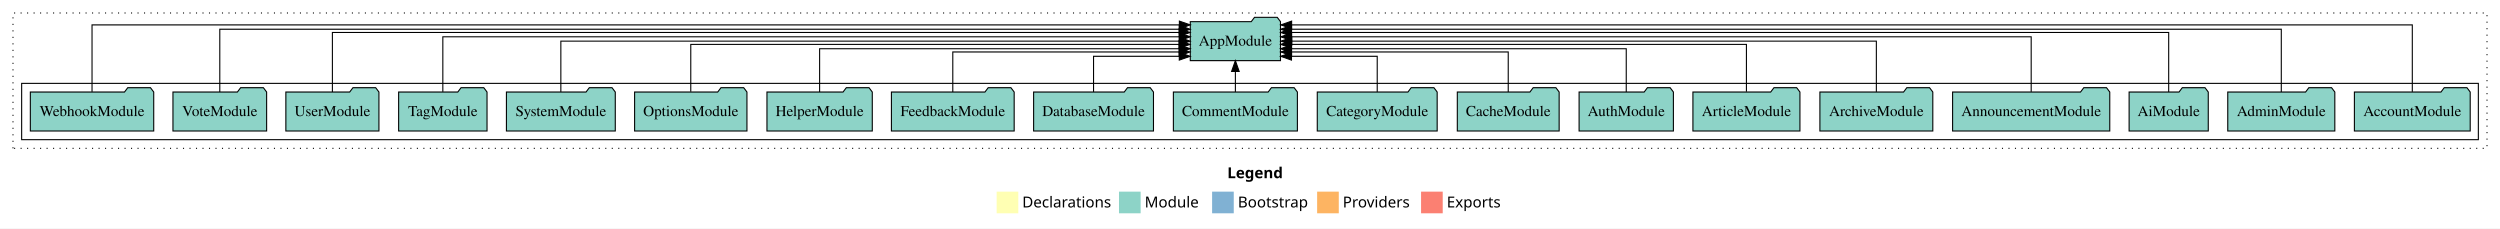
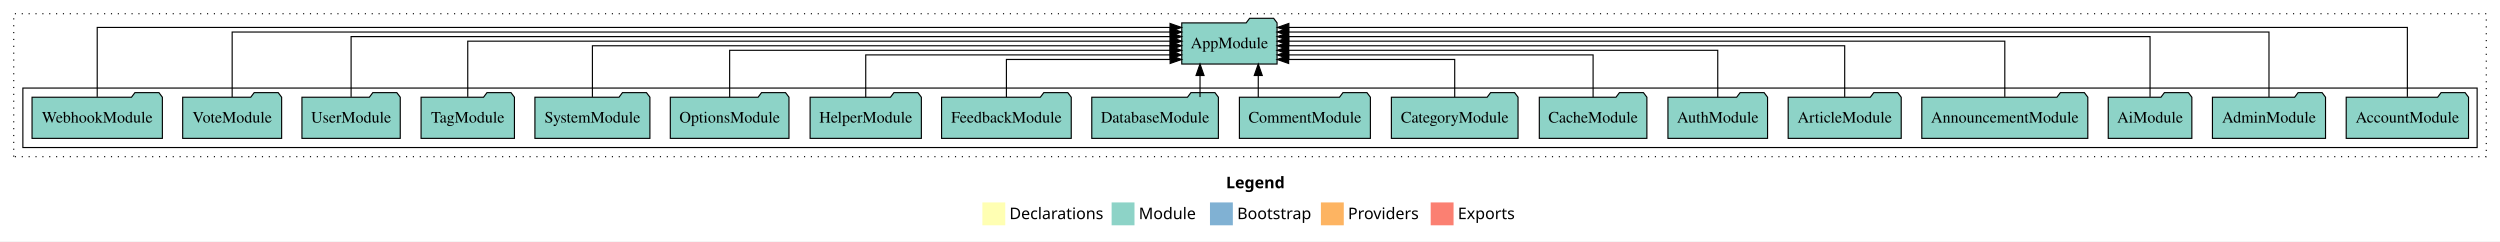
- <svg xmlns="http://www.w3.org/2000/svg" width="2309pt" height="211pt" viewBox="0.00 0.00 2309.00 211.00">
+ <svg xmlns="http://www.w3.org/2000/svg" width="2186pt" height="211pt" viewBox="0.00 0.00 2186.00 211.00">
  <g id="graph0" class="graph" transform="scale(1 1) rotate(0) translate(4 207)">
-     <polygon fill="white" stroke="transparent" points="-4,4 -4,-207 2305,-207 2305,4 -4,4" />
-     <text text-anchor="start" x="1129.51" y="-42.4" font-family="Times-12" font-weight="bold" font-size="14.00">Legend</text>
-     <polygon fill="#ffffb3" stroke="transparent" points="916.5,-10 916.5,-30 936.5,-30 936.5,-10 916.5,-10" />
-     <text text-anchor="start" x="940.13" y="-15.4" font-family="Times-12" font-size="14.00">  Declarations</text>
-     <polygon fill="#8dd3c7" stroke="transparent" points="1029.5,-10 1029.5,-30 1049.5,-30 1049.5,-10 1029.5,-10" />
-     <text text-anchor="start" x="1053.23" y="-15.4" font-family="Times-12" font-size="14.00">  Module</text>
-     <polygon fill="#80b1d3" stroke="transparent" points="1115.5,-10 1115.5,-30 1135.5,-30 1135.5,-10 1115.5,-10" />
-     <text text-anchor="start" x="1139.28" y="-15.4" font-family="Times-12" font-size="14.00">  Bootstrap</text>
-     <polygon fill="#fdb462" stroke="transparent" points="1212.5,-10 1212.5,-30 1232.5,-30 1232.5,-10 1212.5,-10" />
-     <text text-anchor="start" x="1236.17" y="-15.4" font-family="Times-12" font-size="14.00">  Providers</text>
-     <polygon fill="#fb8072" stroke="transparent" points="1308.5,-10 1308.5,-30 1328.5,-30 1328.5,-10 1308.5,-10" />
-     <text text-anchor="start" x="1332.23" y="-15.4" font-family="Times-12" font-size="14.00">  Exports</text>
+     <polygon fill="white" stroke="transparent" points="-4,4 -4,-207 2182,-207 2182,4 -4,4" />
+     <text text-anchor="start" x="1068.01" y="-42.4" font-family="Times-12" font-weight="bold" font-size="14.00">Legend</text>
+     <polygon fill="#ffffb3" stroke="transparent" points="855,-10 855,-30 875,-30 875,-10 855,-10" />
+     <text text-anchor="start" x="878.63" y="-15.4" font-family="Times-12" font-size="14.00">  Declarations</text>
+     <polygon fill="#8dd3c7" stroke="transparent" points="968,-10 968,-30 988,-30 988,-10 968,-10" />
+     <text text-anchor="start" x="991.73" y="-15.4" font-family="Times-12" font-size="14.00">  Module</text>
+     <polygon fill="#80b1d3" stroke="transparent" points="1054,-10 1054,-30 1074,-30 1074,-10 1054,-10" />
+     <text text-anchor="start" x="1077.78" y="-15.4" font-family="Times-12" font-size="14.00">  Bootstrap</text>
+     <polygon fill="#fdb462" stroke="transparent" points="1151,-10 1151,-30 1171,-30 1171,-10 1151,-10" />
+     <text text-anchor="start" x="1174.67" y="-15.4" font-family="Times-12" font-size="14.00">  Providers</text>
+     <polygon fill="#fb8072" stroke="transparent" points="1247,-10 1247,-30 1267,-30 1267,-10 1247,-10" />
+     <text text-anchor="start" x="1270.73" y="-15.4" font-family="Times-12" font-size="14.00">  Exports</text>
    <g id="clust1" class="cluster">
-       <polygon fill="none" stroke="black" stroke-dasharray="1,5" points="8,-70 8,-195 2293,-195 2293,-70 8,-70" />
+       <polygon fill="none" stroke="black" stroke-dasharray="1,5" points="8,-70 8,-195 2170,-195 2170,-70 8,-70" />
    </g>
    <g id="clust3" class="cluster">
-       <polygon fill="none" stroke="black" points="16,-78 16,-130 2285,-130 2285,-78 16,-78" />
+       <polygon fill="none" stroke="black" points="16,-78 16,-130 2162,-130 2162,-78 16,-78" />
    </g>
    <g id="node1" class="node">
-       <polygon fill="#8dd3c7" stroke="black" points="2277.48,-122 2274.48,-126 2253.48,-126 2250.48,-122 2170.52,-122 2170.52,-86 2277.48,-86 2277.48,-122" />
-       <text text-anchor="middle" x="2224" y="-99.8" font-family="Times,serif" font-size="14.00">AccountModule</text>
+       <polygon fill="#8dd3c7" stroke="black" points="2154.48,-122 2151.48,-126 2130.48,-126 2127.48,-122 2047.52,-122 2047.52,-86 2154.48,-86 2154.48,-122" />
+       <text text-anchor="middle" x="2101" y="-99.8" font-family="Times,serif" font-size="14.00">AccountModule</text>
    </g>
-     <g id="node20" class="node">
-       <polygon fill="#8dd3c7" stroke="black" points="1178.66,-187 1175.66,-191 1154.66,-191 1151.66,-187 1095.34,-187 1095.34,-151 1178.66,-151 1178.66,-187" />
-       <text text-anchor="middle" x="1137" y="-164.8" font-family="Times,serif" font-size="14.00">AppModule</text>
+     <g id="node19" class="node">
+       <polygon fill="#8dd3c7" stroke="black" points="1112.66,-187 1109.66,-191 1088.66,-191 1085.66,-187 1029.34,-187 1029.34,-151 1112.66,-151 1112.66,-187" />
+       <text text-anchor="middle" x="1071" y="-164.8" font-family="Times,serif" font-size="14.00">AppModule</text>
    </g>
    <g id="edge1" class="edge">
-       <path fill="none" stroke="black" d="M2224,-122.15C2224,-145.76 2224,-184 2224,-184 2224,-184 1188.95,-184 1188.95,-184" />
-       <polygon fill="black" stroke="black" points="1188.95,-180.5 1178.95,-184 1188.95,-187.5 1188.95,-180.5" />
+       <path fill="none" stroke="black" d="M2101,-122.32C2101,-145.66 2101,-183 2101,-183 2101,-183 1122.97,-183 1122.97,-183" />
+       <polygon fill="black" stroke="black" points="1122.97,-179.5 1112.97,-183 1122.97,-186.5 1122.97,-179.5" />
    </g>
    <g id="node2" class="node">
-       <polygon fill="#8dd3c7" stroke="black" points="2152.44,-122 2149.44,-126 2128.44,-126 2125.44,-122 2053.56,-122 2053.56,-86 2152.44,-86 2152.44,-122" />
-       <text text-anchor="middle" x="2103" y="-99.8" font-family="Times,serif" font-size="14.00">AdminModule</text>
+       <polygon fill="#8dd3c7" stroke="black" points="2029.44,-122 2026.44,-126 2005.44,-126 2002.44,-122 1930.56,-122 1930.56,-86 2029.44,-86 2029.44,-122" />
+       <text text-anchor="middle" x="1980" y="-99.8" font-family="Times,serif" font-size="14.00">AdminModule</text>
    </g>
    <g id="edge2" class="edge">
-       <path fill="none" stroke="black" d="M2103,-122.01C2103,-144.49 2103,-180 2103,-180 2103,-180 1188.82,-180 1188.82,-180" />
-       <polygon fill="black" stroke="black" points="1188.82,-176.5 1178.82,-180 1188.82,-183.5 1188.82,-176.5" />
+       <path fill="none" stroke="black" d="M1980,-122.16C1980,-144.35 1980,-179 1980,-179 1980,-179 1122.72,-179 1122.72,-179" />
+       <polygon fill="black" stroke="black" points="1122.72,-175.5 1112.72,-179 1122.72,-182.5 1122.72,-175.5" />
    </g>
    <g id="node3" class="node">
-       <polygon fill="#8dd3c7" stroke="black" points="2035.55,-122 2032.55,-126 2011.55,-126 2008.55,-122 1962.45,-122 1962.45,-86 2035.55,-86 2035.55,-122" />
-       <text text-anchor="middle" x="1999" y="-99.8" font-family="Times,serif" font-size="14.00">AiModule</text>
+       <polygon fill="#8dd3c7" stroke="black" points="1912.55,-122 1909.55,-126 1888.55,-126 1885.55,-122 1839.45,-122 1839.45,-86 1912.55,-86 1912.55,-122" />
+       <text text-anchor="middle" x="1876" y="-99.8" font-family="Times,serif" font-size="14.00">AiModule</text>
    </g>
    <g id="edge3" class="edge">
-       <path fill="none" stroke="black" d="M1999,-122.04C1999,-143.66 1999,-177 1999,-177 1999,-177 1188.87,-177 1188.87,-177" />
-       <polygon fill="black" stroke="black" points="1188.87,-173.5 1178.87,-177 1188.87,-180.5 1188.87,-173.5" />
+       <path fill="none" stroke="black" d="M1876,-122.28C1876,-143.32 1876,-175 1876,-175 1876,-175 1122.87,-175 1122.87,-175" />
+       <polygon fill="black" stroke="black" points="1122.87,-171.5 1112.87,-175 1122.87,-178.5 1122.87,-171.5" />
    </g>
    <g id="node4" class="node">
-       <polygon fill="#8dd3c7" stroke="black" points="1944.58,-122 1941.58,-126 1920.58,-126 1917.58,-122 1799.42,-122 1799.42,-86 1944.58,-86 1944.58,-122" />
-       <text text-anchor="middle" x="1872" y="-99.8" font-family="Times,serif" font-size="14.00">AnnouncementModule</text>
+       <polygon fill="#8dd3c7" stroke="black" points="1821.58,-122 1818.58,-126 1797.58,-126 1794.58,-122 1676.42,-122 1676.42,-86 1821.58,-86 1821.58,-122" />
+       <text text-anchor="middle" x="1749" y="-99.8" font-family="Times,serif" font-size="14.00">AnnouncementModule</text>
    </g>
    <g id="edge4" class="edge">
-       <path fill="none" stroke="black" d="M1872,-122.13C1872,-142.57 1872,-173 1872,-173 1872,-173 1188.89,-173 1188.89,-173" />
-       <polygon fill="black" stroke="black" points="1188.89,-169.5 1178.89,-173 1188.89,-176.5 1188.89,-169.5" />
+       <path fill="none" stroke="black" d="M1749,-122.31C1749,-142.15 1749,-171 1749,-171 1749,-171 1122.9,-171 1122.9,-171" />
+       <polygon fill="black" stroke="black" points="1122.9,-167.5 1112.9,-171 1122.9,-174.5 1122.9,-167.5" />
    </g>
    <g id="node5" class="node">
-       <polygon fill="#8dd3c7" stroke="black" points="1781.14,-122 1778.14,-126 1757.14,-126 1754.14,-122 1676.86,-122 1676.86,-86 1781.14,-86 1781.14,-122" />
-       <text text-anchor="middle" x="1729" y="-99.8" font-family="Times,serif" font-size="14.00">ArchiveModule</text>
-     </g>
-     <g id="edge5" class="edge">
-       <path fill="none" stroke="black" d="M1729,-122.11C1729,-141.34 1729,-169 1729,-169 1729,-169 1189.1,-169 1189.1,-169" />
-       <polygon fill="black" stroke="black" points="1189.1,-165.5 1179.1,-169 1189.1,-172.5 1189.1,-165.5" />
-     </g>
-     <g id="node6" class="node">
      <polygon fill="#8dd3c7" stroke="black" points="1658.42,-122 1655.42,-126 1634.42,-126 1631.42,-122 1559.58,-122 1559.58,-86 1658.42,-86 1658.42,-122" />
      <text text-anchor="middle" x="1609" y="-99.8" font-family="Times,serif" font-size="14.00">ArticleModule</text>
    </g>
-     <g id="edge6" class="edge">
-       <path fill="none" stroke="black" d="M1609,-122.27C1609,-140.56 1609,-166 1609,-166 1609,-166 1188.89,-166 1188.89,-166" />
-       <polygon fill="black" stroke="black" points="1188.89,-162.5 1178.89,-166 1188.89,-169.5 1188.89,-162.5" />
+     <g id="edge5" class="edge">
+       <path fill="none" stroke="black" d="M1609,-122.22C1609,-140.83 1609,-167 1609,-167 1609,-167 1122.77,-167 1122.77,-167" />
+       <polygon fill="black" stroke="black" points="1122.77,-163.5 1112.77,-167 1122.77,-170.5 1122.77,-163.5" />
    </g>
-     <g id="node7" class="node">
+     <g id="node6" class="node">
      <polygon fill="#8dd3c7" stroke="black" points="1541.55,-122 1538.55,-126 1517.55,-126 1514.55,-122 1454.45,-122 1454.45,-86 1541.55,-86 1541.55,-122" />
      <text text-anchor="middle" x="1498" y="-99.8" font-family="Times,serif" font-size="14.00">AuthModule</text>
    </g>
-     <g id="edge7" class="edge">
-       <path fill="none" stroke="black" d="M1498,-122.03C1498,-139.06 1498,-162 1498,-162 1498,-162 1188.76,-162 1188.76,-162" />
-       <polygon fill="black" stroke="black" points="1188.76,-158.5 1178.76,-162 1188.76,-165.5 1188.76,-158.5" />
+     <g id="edge6" class="edge">
+       <path fill="none" stroke="black" d="M1498,-122.02C1498,-139.37 1498,-163 1498,-163 1498,-163 1122.72,-163 1122.72,-163" />
+       <polygon fill="black" stroke="black" points="1122.72,-159.5 1112.72,-163 1122.72,-166.5 1122.72,-159.5" />
    </g>
-     <g id="node8" class="node">
+     <g id="node7" class="node">
      <polygon fill="#8dd3c7" stroke="black" points="1436.03,-122 1433.03,-126 1412.03,-126 1409.03,-122 1341.97,-122 1341.97,-86 1436.03,-86 1436.03,-122" />
      <text text-anchor="middle" x="1389" y="-99.8" font-family="Times,serif" font-size="14.00">CacheModule</text>
    </g>
-     <g id="edge8" class="edge">
-       <path fill="none" stroke="black" d="M1389,-122.01C1389,-138.05 1389,-159 1389,-159 1389,-159 1188.9,-159 1188.9,-159" />
-       <polygon fill="black" stroke="black" points="1188.9,-155.5 1178.9,-159 1188.9,-162.5 1188.9,-155.5" />
+     <g id="edge7" class="edge">
+       <path fill="none" stroke="black" d="M1389,-122.01C1389,-138.05 1389,-159 1389,-159 1389,-159 1122.9,-159 1122.9,-159" />
+       <polygon fill="black" stroke="black" points="1122.9,-155.5 1112.9,-159 1122.9,-162.5 1122.9,-155.5" />
    </g>
-     <g id="node9" class="node">
+     <g id="node8" class="node">
      <polygon fill="#8dd3c7" stroke="black" points="1323.37,-122 1320.37,-126 1299.37,-126 1296.37,-122 1212.63,-122 1212.63,-86 1323.37,-86 1323.37,-122" />
      <text text-anchor="middle" x="1268" y="-99.8" font-family="Times,serif" font-size="14.00">CategoryModule</text>
    </g>
-     <g id="edge9" class="edge">
-       <path fill="none" stroke="black" d="M1268,-122.12C1268,-136.78 1268,-155 1268,-155 1268,-155 1188.81,-155 1188.81,-155" />
-       <polygon fill="black" stroke="black" points="1188.81,-151.5 1178.81,-155 1188.81,-158.5 1188.81,-151.5" />
+     <g id="edge8" class="edge">
+       <path fill="none" stroke="black" d="M1268,-122.12C1268,-136.78 1268,-155 1268,-155 1268,-155 1122.78,-155 1122.78,-155" />
+       <polygon fill="black" stroke="black" points="1122.78,-151.5 1112.78,-155 1122.78,-158.5 1122.78,-151.5" />
    </g>
-     <g id="node10" class="node">
+     <g id="node9" class="node">
      <polygon fill="#8dd3c7" stroke="black" points="1194.27,-122 1191.27,-126 1170.27,-126 1167.27,-122 1079.73,-122 1079.73,-86 1194.27,-86 1194.27,-122" />
      <text text-anchor="middle" x="1137" y="-99.8" font-family="Times,serif" font-size="14.00">CommentModule</text>
    </g>
-     <g id="edge10" class="edge">
-       <path fill="none" stroke="black" d="M1137,-122.11C1137,-122.11 1137,-140.99 1137,-140.99" />
-       <polygon fill="black" stroke="black" points="1133.5,-140.99 1137,-150.99 1140.5,-140.99 1133.5,-140.99" />
+     <g id="edge9" class="edge">
+       <path fill="none" stroke="black" d="M1096.22,-122.11C1096.22,-122.11 1096.22,-140.99 1096.22,-140.99" />
+       <polygon fill="black" stroke="black" points="1092.72,-140.99 1096.22,-150.99 1099.72,-140.99 1092.72,-140.99" />
    </g>
-     <g id="node11" class="node">
+     <g id="node10" class="node">
      <polygon fill="#8dd3c7" stroke="black" points="1061.35,-122 1058.35,-126 1037.35,-126 1034.35,-122 950.65,-122 950.65,-86 1061.35,-86 1061.35,-122" />
      <text text-anchor="middle" x="1006" y="-99.8" font-family="Times,serif" font-size="14.00">DatabaseModule</text>
    </g>
-     <g id="edge11" class="edge">
-       <path fill="none" stroke="black" d="M1006,-122.12C1006,-136.78 1006,-155 1006,-155 1006,-155 1085.19,-155 1085.19,-155" />
-       <polygon fill="black" stroke="black" points="1085.19,-158.5 1095.19,-155 1085.19,-151.5 1085.19,-158.5" />
+     <g id="edge10" class="edge">
+       <path fill="none" stroke="black" d="M1045.3,-122.11C1045.3,-122.11 1045.3,-140.99 1045.3,-140.99" />
+       <polygon fill="black" stroke="black" points="1041.8,-140.99 1045.3,-150.99 1048.8,-140.99 1041.8,-140.99" />
    </g>
-     <g id="node12" class="node">
+     <g id="node11" class="node">
      <polygon fill="#8dd3c7" stroke="black" points="932.69,-122 929.69,-126 908.69,-126 905.69,-122 819.31,-122 819.31,-86 932.69,-86 932.69,-122" />
      <text text-anchor="middle" x="876" y="-99.8" font-family="Times,serif" font-size="14.00">FeedbackModule</text>
    </g>
-     <g id="edge12" class="edge">
-       <path fill="none" stroke="black" d="M876,-122.01C876,-138.05 876,-159 876,-159 876,-159 1085.07,-159 1085.07,-159" />
-       <polygon fill="black" stroke="black" points="1085.07,-162.5 1095.07,-159 1085.07,-155.5 1085.07,-162.5" />
+     <g id="edge11" class="edge">
+       <path fill="none" stroke="black" d="M876,-122.12C876,-136.78 876,-155 876,-155 876,-155 1019.17,-155 1019.17,-155" />
+       <polygon fill="black" stroke="black" points="1019.17,-158.5 1029.17,-155 1019.17,-151.5 1019.17,-158.5" />
    </g>
-     <g id="node13" class="node">
+     <g id="node12" class="node">
      <polygon fill="#8dd3c7" stroke="black" points="801.64,-122 798.64,-126 777.64,-126 774.64,-122 704.36,-122 704.36,-86 801.64,-86 801.64,-122" />
      <text text-anchor="middle" x="753" y="-99.8" font-family="Times,serif" font-size="14.00">HelperModule</text>
    </g>
-     <g id="edge13" class="edge">
-       <path fill="none" stroke="black" d="M753,-122.03C753,-139.06 753,-162 753,-162 753,-162 1085.17,-162 1085.17,-162" />
-       <polygon fill="black" stroke="black" points="1085.17,-165.5 1095.17,-162 1085.17,-158.5 1085.17,-165.5" />
+     <g id="edge12" class="edge">
+       <path fill="none" stroke="black" d="M753,-122.01C753,-138.05 753,-159 753,-159 753,-159 1019.1,-159 1019.1,-159" />
+       <polygon fill="black" stroke="black" points="1019.1,-162.5 1029.1,-159 1019.1,-155.5 1019.1,-162.5" />
    </g>
-     <g id="node14" class="node">
+     <g id="node13" class="node">
      <polygon fill="#8dd3c7" stroke="black" points="685.88,-122 682.88,-126 661.88,-126 658.88,-122 582.12,-122 582.12,-86 685.88,-86 685.88,-122" />
      <text text-anchor="middle" x="634" y="-99.8" font-family="Times,serif" font-size="14.00">OptionsModule</text>
    </g>
-     <g id="edge14" class="edge">
-       <path fill="none" stroke="black" d="M634,-122.27C634,-140.56 634,-166 634,-166 634,-166 1084.98,-166 1084.98,-166" />
-       <polygon fill="black" stroke="black" points="1084.98,-169.5 1094.98,-166 1084.98,-162.5 1084.98,-169.5" />
+     <g id="edge13" class="edge">
+       <path fill="none" stroke="black" d="M634,-122.02C634,-139.37 634,-163 634,-163 634,-163 1019.1,-163 1019.1,-163" />
+       <polygon fill="black" stroke="black" points="1019.1,-166.5 1029.1,-163 1019.1,-159.5 1019.1,-166.5" />
    </g>
-     <g id="node15" class="node">
+     <g id="node14" class="node">
      <polygon fill="#8dd3c7" stroke="black" points="564.27,-122 561.27,-126 540.27,-126 537.27,-122 463.73,-122 463.73,-86 564.27,-86 564.27,-122" />
      <text text-anchor="middle" x="514" y="-99.8" font-family="Times,serif" font-size="14.00">SystemModule</text>
    </g>
-     <g id="edge15" class="edge">
-       <path fill="none" stroke="black" d="M514,-122.11C514,-141.34 514,-169 514,-169 514,-169 1085.16,-169 1085.16,-169" />
-       <polygon fill="black" stroke="black" points="1085.16,-172.5 1095.16,-169 1085.16,-165.5 1085.16,-172.5" />
+     <g id="edge14" class="edge">
+       <path fill="none" stroke="black" d="M514,-122.22C514,-140.83 514,-167 514,-167 514,-167 1019.13,-167 1019.13,-167" />
+       <polygon fill="black" stroke="black" points="1019.13,-170.5 1029.13,-167 1019.13,-163.5 1019.13,-170.5" />
    </g>
-     <g id="node16" class="node">
+     <g id="node15" class="node">
      <polygon fill="#8dd3c7" stroke="black" points="445.82,-122 442.82,-126 421.82,-126 418.82,-122 364.18,-122 364.18,-86 445.82,-86 445.82,-122" />
      <text text-anchor="middle" x="405" y="-99.8" font-family="Times,serif" font-size="14.00">TagModule</text>
    </g>
-     <g id="edge16" class="edge">
-       <path fill="none" stroke="black" d="M405,-122.13C405,-142.57 405,-173 405,-173 405,-173 1085.28,-173 1085.28,-173" />
-       <polygon fill="black" stroke="black" points="1085.28,-176.5 1095.28,-173 1085.28,-169.5 1085.28,-176.5" />
+     <g id="edge15" class="edge">
+       <path fill="none" stroke="black" d="M405,-122.31C405,-142.15 405,-171 405,-171 405,-171 1019.34,-171 1019.34,-171" />
+       <polygon fill="black" stroke="black" points="1019.34,-174.5 1029.34,-171 1019.34,-167.5 1019.34,-174.5" />
    </g>
-     <g id="node17" class="node">
+     <g id="node16" class="node">
      <polygon fill="#8dd3c7" stroke="black" points="345.98,-122 342.98,-126 321.98,-126 318.98,-122 260.02,-122 260.02,-86 345.98,-86 345.98,-122" />
      <text text-anchor="middle" x="303" y="-99.8" font-family="Times,serif" font-size="14.00">UserModule</text>
    </g>
-     <g id="edge17" class="edge">
-       <path fill="none" stroke="black" d="M303,-122.04C303,-143.66 303,-177 303,-177 303,-177 1085.07,-177 1085.07,-177" />
-       <polygon fill="black" stroke="black" points="1085.07,-180.5 1095.07,-177 1085.07,-173.5 1085.07,-180.5" />
+     <g id="edge16" class="edge">
+       <path fill="none" stroke="black" d="M303,-122.28C303,-143.32 303,-175 303,-175 303,-175 1019.16,-175 1019.16,-175" />
+       <polygon fill="black" stroke="black" points="1019.16,-178.5 1029.16,-175 1019.16,-171.5 1019.16,-178.5" />
    </g>
-     <g id="node18" class="node">
+     <g id="node17" class="node">
      <polygon fill="#8dd3c7" stroke="black" points="242.26,-122 239.26,-126 218.26,-126 215.26,-122 155.74,-122 155.74,-86 242.26,-86 242.26,-122" />
      <text text-anchor="middle" x="199" y="-99.8" font-family="Times,serif" font-size="14.00">VoteModule</text>
    </g>
-     <g id="edge18" class="edge">
-       <path fill="none" stroke="black" d="M199,-122.01C199,-144.49 199,-180 199,-180 199,-180 1085.18,-180 1085.18,-180" />
-       <polygon fill="black" stroke="black" points="1085.18,-183.5 1095.18,-180 1085.18,-176.5 1085.18,-183.5" />
+     <g id="edge17" class="edge">
+       <path fill="none" stroke="black" d="M199,-122.16C199,-144.35 199,-179 199,-179 199,-179 1019.24,-179 1019.24,-179" />
+       <polygon fill="black" stroke="black" points="1019.24,-182.5 1029.24,-179 1019.24,-175.5 1019.24,-182.5" />
    </g>
-     <g id="node19" class="node">
+     <g id="node18" class="node">
      <polygon fill="#8dd3c7" stroke="black" points="137.98,-122 134.98,-126 113.98,-126 110.98,-122 24.02,-122 24.02,-86 137.98,-86 137.98,-122" />
      <text text-anchor="middle" x="81" y="-99.8" font-family="Times,serif" font-size="14.00">WebhookModule</text>
    </g>
-     <g id="edge19" class="edge">
-       <path fill="none" stroke="black" d="M81,-122.15C81,-145.76 81,-184 81,-184 81,-184 1085.28,-184 1085.28,-184" />
-       <polygon fill="black" stroke="black" points="1085.28,-187.5 1095.28,-184 1085.28,-180.5 1085.28,-187.5" />
+     <g id="edge18" class="edge">
+       <path fill="none" stroke="black" d="M81,-122.32C81,-145.66 81,-183 81,-183 81,-183 1019.09,-183 1019.09,-183" />
+       <polygon fill="black" stroke="black" points="1019.09,-186.5 1029.09,-183 1019.09,-179.5 1019.09,-186.5" />
    </g>
  </g>
</svg>
